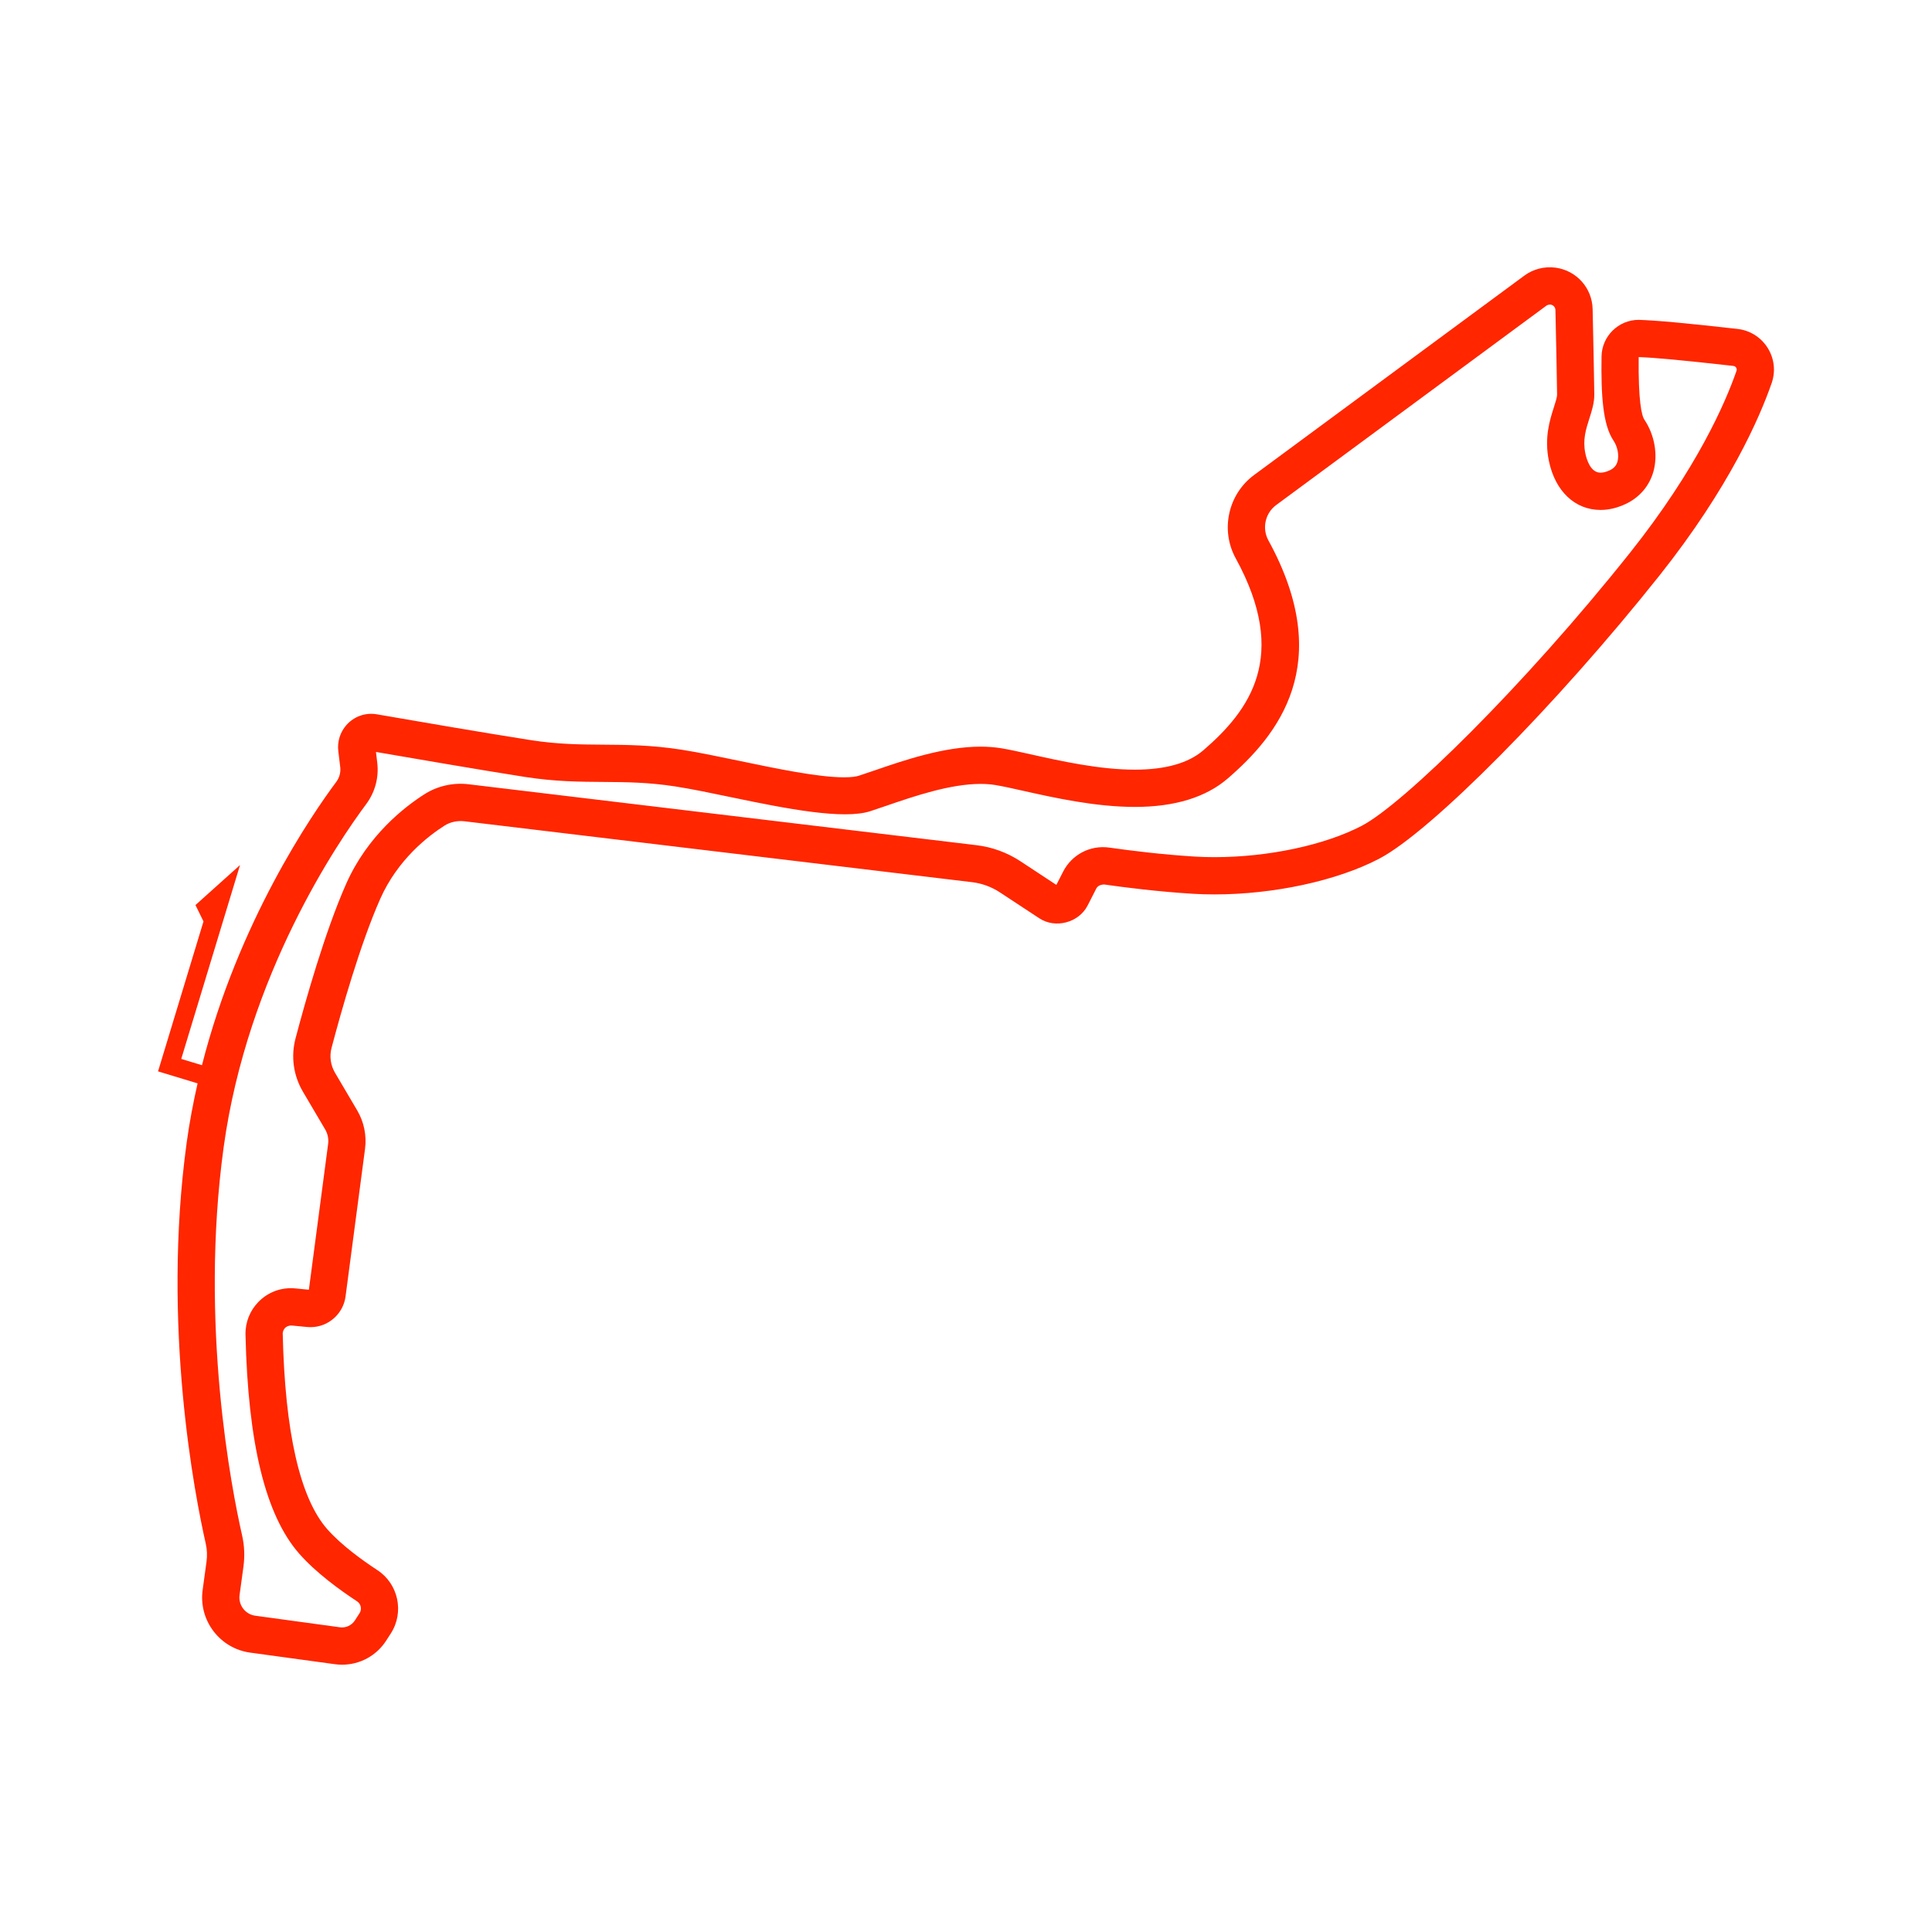
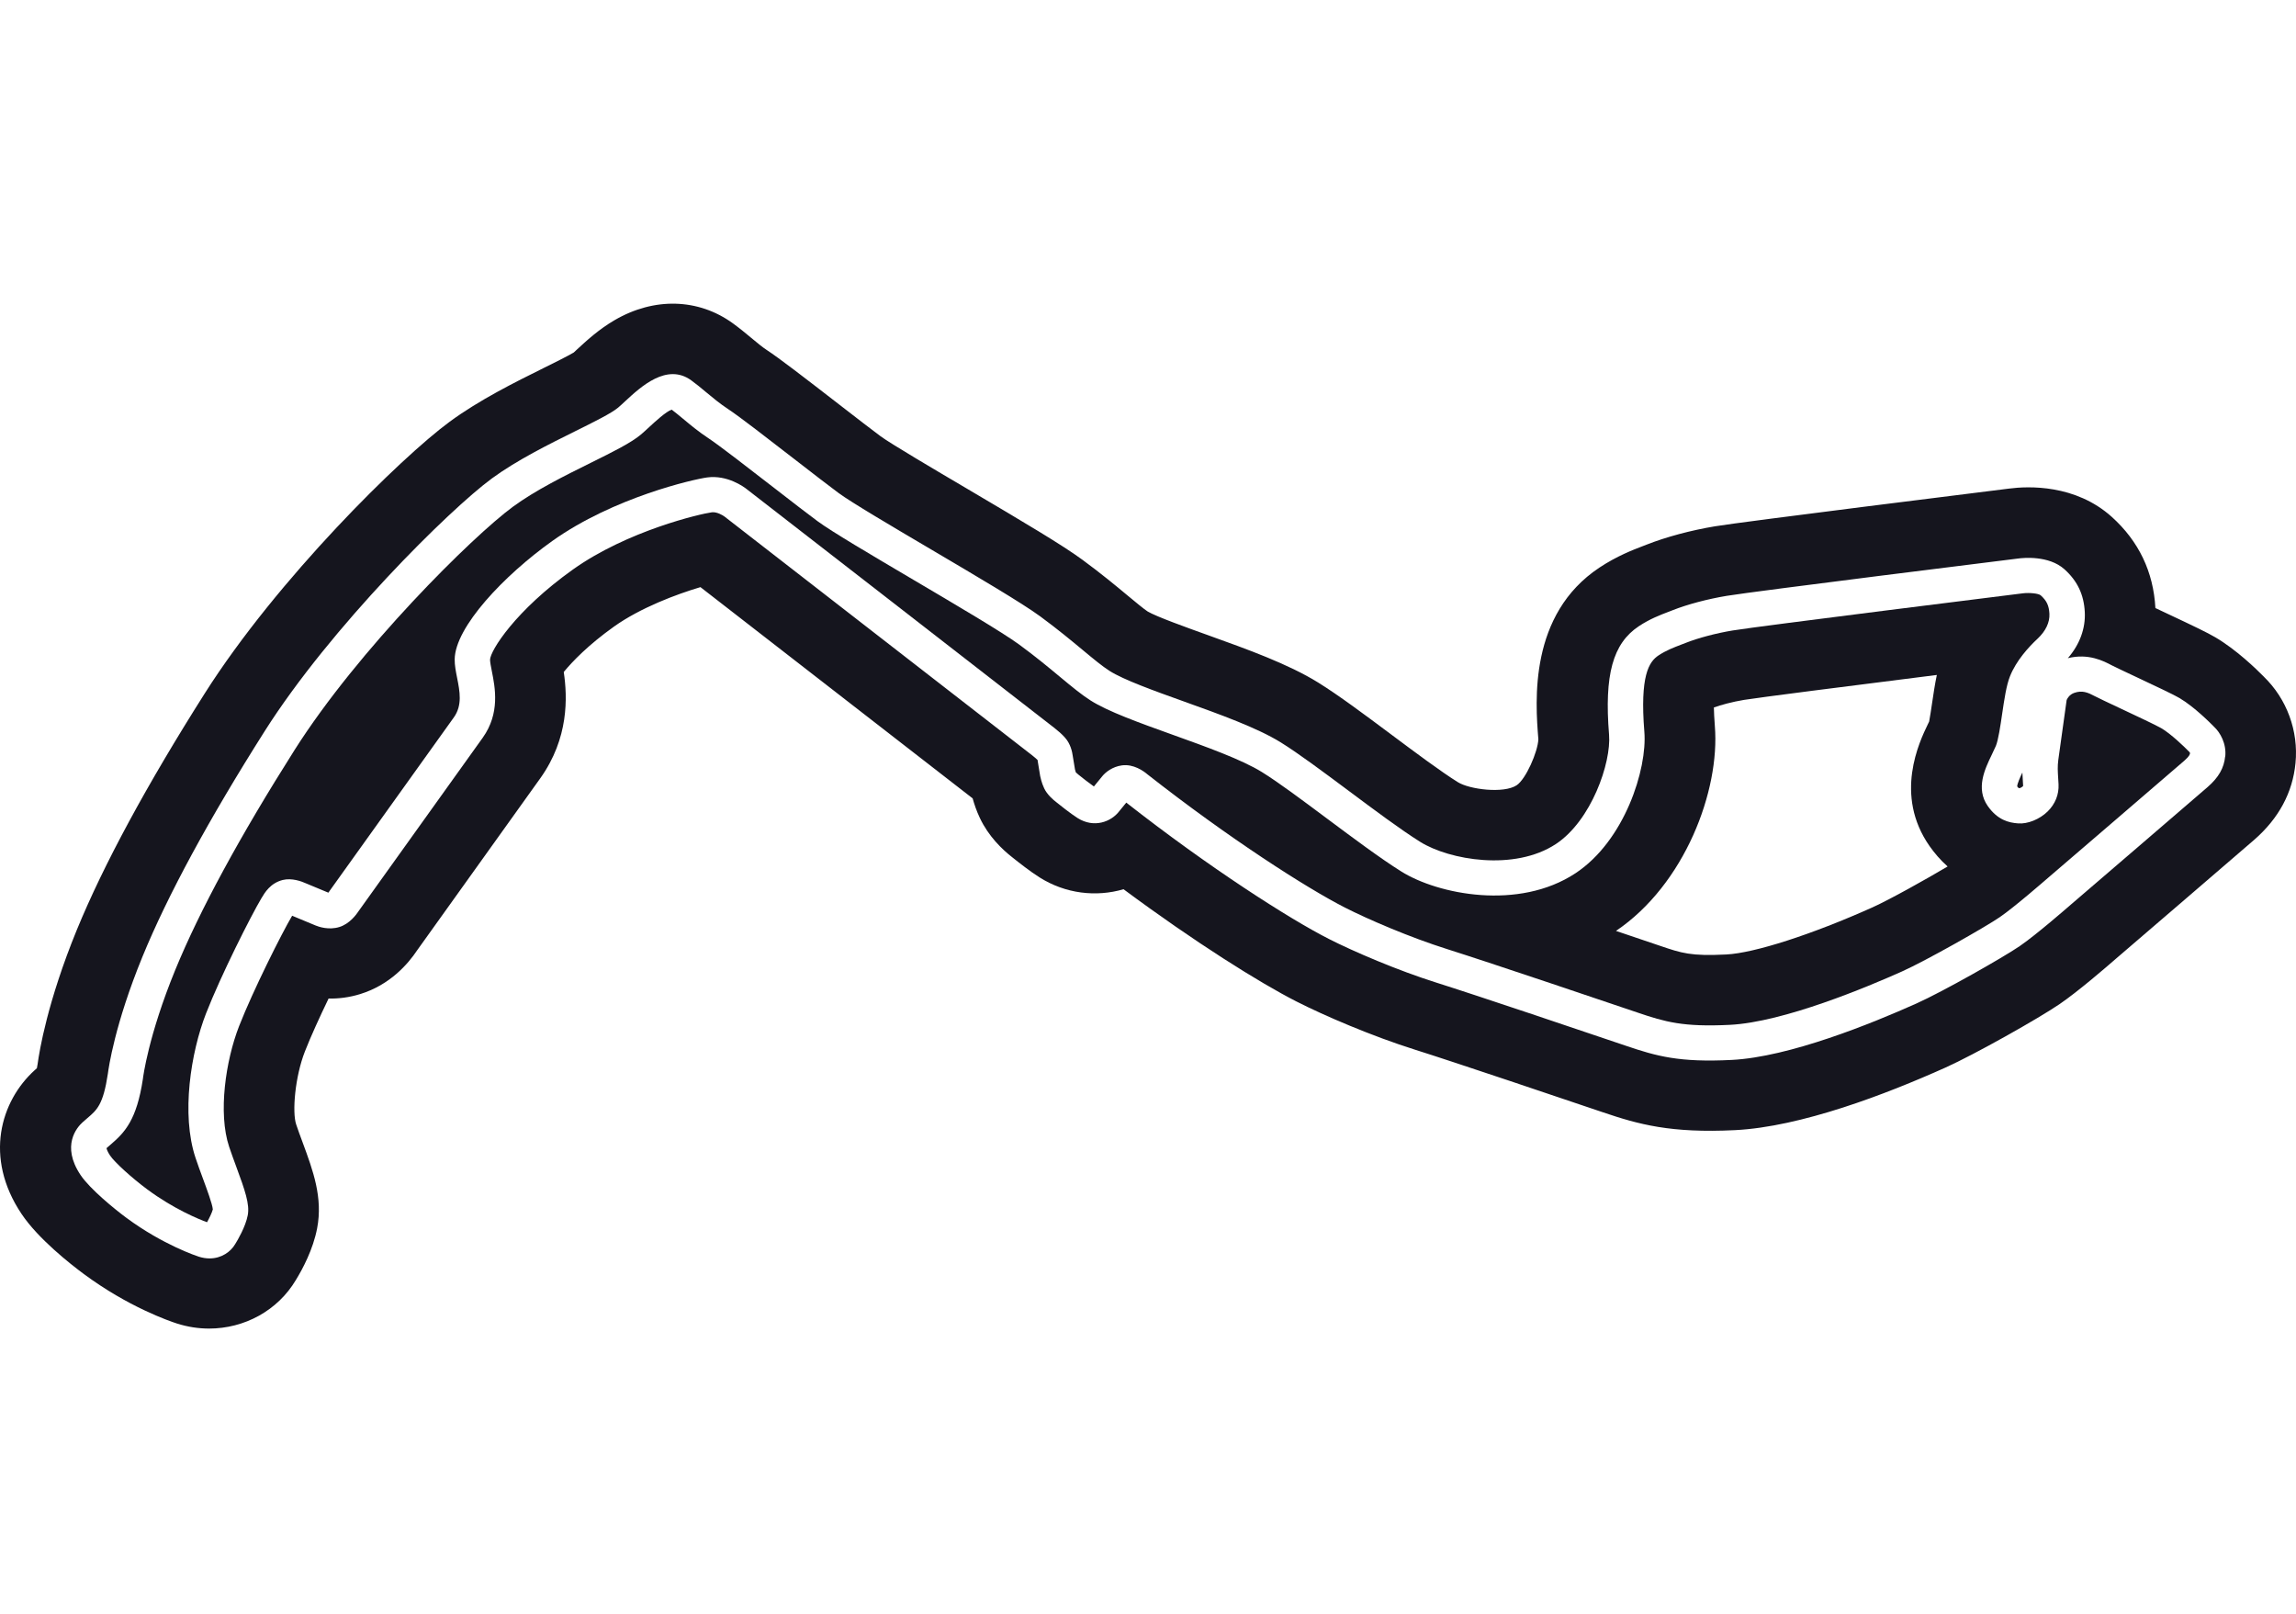
- <svg xmlns="http://www.w3.org/2000/svg" fill="#ff2600" width="800px" height="800px" version="1.1" viewBox="144 144 512 512">
-   <g id="SVGRepo_bgCarrier" stroke-width="0" />
-   <g id="SVGRepo_tracerCarrier" stroke-linecap="round" stroke-linejoin="round" />
-   <g id="SVGRepo_iconCarrier">
-     <path d="m612.44 236.18c-1.777-2.816-4.695-4.644-8.012-5.016-14.145-1.582-21.145-2.231-26.176-2.402-5.344 0-9.754 4.352-9.828 9.707-0.145 10.328 0.336 18.07 3.164 22.285 1.086 1.617 1.527 3.902 1.066 5.551-0.293 1.066-0.941 1.801-2.035 2.316-0.91 0.43-1.738 0.645-2.465 0.645-2.676 0-3.703-3.578-4.019-5.113-0.742-3.598 0.137-6.332 1.059-9.23 0.652-2.035 1.328-4.144 1.312-6.426-0.016-2.848-0.281-15.23-0.441-22.562-0.121-5.613-4.254-10.242-9.824-11.004-2.945-0.398-5.941 0.383-8.285 2.117l-71.617 52.84c-6.883 5.078-8.977 14.559-4.871 22.055 14.27 26.02 3.68 40.32-8.559 50.883-3.949 3.41-10.059 5.141-18.152 5.141-9.441 0-19.824-2.324-27.41-4.019-3.156-0.707-5.894-1.312-8.02-1.66-1.719-0.277-3.562-0.418-5.477-0.418-9.738 0-20.281 3.621-27.98 6.266-1.535 0.527-2.969 1.02-4.269 1.438-0.594 0.191-1.762 0.422-3.934 0.422-6.856 0-17.898-2.309-27.645-4.34-5.602-1.168-10.895-2.273-15.441-2.984-7.938-1.238-14.426-1.281-20.699-1.324-6.188-0.047-12.031-0.086-19.242-1.211-11.609-1.809-32.352-5.379-40.73-6.832-3.102-0.547-6.094 0.578-8.102 2.836-1.672 1.883-2.457 4.398-2.156 6.906l0.512 4.246c0.168 1.391-0.211 2.785-1.059 3.926-6.508 8.723-25.91 37.035-35.582 75.07l-5.492-1.664 12.297-40.551 3.285-10.828-11.812 10.605 2.125 4.336-12.043 39.738 10.48 3.18c-1.156 5.094-2.156 10.32-2.894 15.711-6.644 48.609 2.188 93.617 5.055 106.25 0.355 1.566 0.422 3.188 0.199 4.82l-1.023 7.484c-1.098 8.051 4.555 15.496 12.605 16.594l22.453 3.07c0.629 0.086 1.258 0.129 1.887 0.129 4.75 0 9.121-2.383 11.695-6.375l1.242-1.93c3.598-5.594 2-13.105-3.562-16.75-4.039-2.648-9.625-6.684-13.312-10.883-7.219-8.234-11.18-25.637-11.781-51.723-0.016-0.801 0.383-1.336 0.625-1.582 0.234-0.242 0.746-0.648 1.715-0.648 0.012 0 0.023 0 0.035 0.004l4.102 0.395 0.898 0.039c4.676 0 8.664-3.496 9.273-8.133l5.164-39.117c0.465-3.512-0.27-7.125-2.066-10.172l-5.883-9.98c-1.188-2.019-1.516-4.371-0.922-6.621 2.531-9.586 7.57-27.461 12.891-39.465 4.625-10.43 12.668-16.648 17.055-19.43 1.508-0.961 3.394-1.352 5.254-1.145l134.55 16.141c2.609 0.312 5.148 1.238 7.344 2.684l10.484 6.898c4.258 2.797 10.461 1.141 12.777-3.383l2.301-4.512c0.344-0.676 1.07-1.039 2.082-1.078 5.691 0.816 14.395 1.906 23.531 2.465 1.832 0.113 3.734 0.168 5.688 0.168 15.758 0 32.477-3.617 43.633-9.441 13.777-7.188 47.094-40.836 74.273-75.012 18.609-23.402 26.645-42.027 29.777-51.051 1.094-3.133 0.699-6.539-1.07-9.348zm-8.254 6.113c-2.926 8.426-10.48 25.887-28.176 48.141-28.281 35.555-60.176 66.695-71.113 72.402-9.832 5.133-24.801 8.32-39.066 8.32-1.746 0-3.441-0.047-5.082-0.148-8.805-0.539-17.223-1.594-22.734-2.383-5.109-0.734-9.98 1.863-12.273 6.363l-1.797 3.516-9.547-6.281c-3.469-2.281-7.481-3.75-11.602-4.238l-134.55-16.141c-4.141-0.508-8.293 0.438-11.719 2.609-5.324 3.379-15.109 10.957-20.789 23.766-5.602 12.633-10.809 31.078-13.414 40.949-1.273 4.82-0.574 9.848 1.961 14.156l5.883 9.98c0.684 1.156 0.961 2.531 0.785 3.867l-5.098 38.621-3.602-0.352c-3.703-0.348-7.203 0.961-9.762 3.574-2.289 2.344-3.508 5.438-3.43 8.711 0.66 28.871 5.316 47.844 14.227 58.008 4.418 5.035 10.773 9.648 15.328 12.633 1.043 0.684 1.344 2.094 0.672 3.141l-1.242 1.926c-0.852 1.316-2.394 2.027-3.945 1.816l-22.453-3.07c-2.652-0.363-4.519-2.82-4.16-5.477l1.023-7.484c0.383-2.809 0.266-5.613-0.355-8.34-2.773-12.227-11.316-55.77-4.902-102.73 6.269-45.887 30.496-81.27 37.773-91.023 2.371-3.18 3.418-7.086 2.949-11.008l-0.34-2.84c9.129 1.578 28.414 4.891 39.492 6.621 7.938 1.238 14.426 1.281 20.699 1.324 6.188 0.047 12.031 0.086 19.242 1.211 4.297 0.668 9.473 1.746 14.949 2.891 14.539 3.039 29.512 5.949 36.625 3.648 1.355-0.438 2.848-0.949 4.445-1.5 7.039-2.418 16.68-5.727 24.77-5.727 1.387 0 2.703 0.098 3.902 0.293 1.973 0.32 4.512 0.891 7.438 1.547 8.035 1.797 19.035 4.258 29.566 4.258s18.809-2.535 24.605-7.539c13.223-11.41 28.719-30.363 10.766-63.105-1.742-3.18-0.852-7.207 2.074-9.363l71.621-52.844c0.254-0.188 0.594-0.266 1.082-0.273 0.734 0.102 1.277 0.703 1.293 1.438 0.16 7.277 0.422 19.574 0.438 22.402 0.004 0.707-0.426 2.055-0.844 3.359-1.094 3.418-2.59 8.102-1.328 14.23 1.656 8.016 6.902 12.992 13.691 12.992 2.195 0 4.438-0.531 6.676-1.59 3.68-1.734 6.285-4.793 7.344-8.617 1.227-4.426 0.309-9.668-2.383-13.684-0.77-1.148-1.652-4.969-1.531-16.617 4.348 0.152 11.379 0.809 25.078 2.34 0.41 0.047 0.641 0.281 0.758 0.473 0.102 0.191 0.215 0.484 0.086 0.852z" />
-   </g>
+ <svg xmlns="http://www.w3.org/2000/svg" width="121" height="85" viewBox="0 0 121 85" fill="none">
+   <path d="M115.354 39.593C115.122 39.353 114.411 38.667 113.902 38.368C113.649 38.219 112.5 37.678 111.74 37.322C111.035 36.991 110.593 36.782 110.408 36.685C110.021 36.481 109.735 36.359 109.312 36.507C109.059 36.597 108.949 36.796 108.913 36.883C108.848 37.342 108.548 39.478 108.473 40.041C108.428 40.387 108.444 40.633 108.467 41.004C108.473 41.104 108.479 41.209 108.486 41.325C108.513 41.86 108.308 42.368 107.909 42.757C107.485 43.17 106.858 43.423 106.355 43.383C105.856 43.346 105.276 43.207 104.755 42.467C104.109 41.544 104.604 40.515 104.968 39.763C105.046 39.601 105.12 39.448 105.181 39.306C105.31 39.003 105.424 38.232 105.514 37.614C105.629 36.838 105.736 36.105 105.929 35.627C106.258 34.806 106.902 34.098 107.384 33.649C107.808 33.253 108.029 32.788 108.005 32.34C107.982 31.906 107.862 31.651 107.544 31.365C107.435 31.269 106.959 31.217 106.603 31.261C106.459 31.28 92.725 32.986 91.309 33.219C90.44 33.363 89.495 33.613 88.845 33.87C88.766 33.901 88.685 33.931 88.601 33.964C88.21 34.114 87.804 34.268 87.403 34.534C86.899 34.868 86.419 35.605 86.658 38.554C86.819 40.518 85.617 44.306 83.023 46.013C80.028 47.985 75.781 47.124 73.856 45.922C72.751 45.231 71.327 44.166 69.948 43.139C68.63 42.155 67.385 41.226 66.507 40.681C65.438 40.018 63.566 39.347 61.757 38.698C60.024 38.075 58.386 37.488 57.47 36.904C56.985 36.595 56.494 36.187 55.874 35.673C55.274 35.174 54.593 34.608 53.718 33.965C52.846 33.324 50.339 31.847 48.127 30.543C45.923 29.243 43.84 28.017 43.08 27.457C42.603 27.107 41.739 26.436 40.824 25.728C39.504 24.705 37.861 23.434 37.337 23.091C36.826 22.755 36.388 22.391 36.002 22.069C35.788 21.892 35.584 21.722 35.399 21.584C35.107 21.675 34.498 22.239 34.227 22.49C34.073 22.632 33.927 22.768 33.787 22.887C33.268 23.327 32.328 23.794 31.136 24.384C29.763 25.064 28.209 25.835 27.034 26.697C24.887 28.273 18.88 34.224 15.527 39.511C12.643 44.063 10.526 47.961 9.239 51.097C7.81 54.578 7.538 56.787 7.535 56.811C7.534 56.826 7.53 56.842 7.529 56.857C7.206 58.988 6.593 59.657 5.825 60.31C5.755 60.369 5.685 60.429 5.614 60.494C5.623 60.545 5.661 60.672 5.8 60.882C6.04 61.239 6.938 62.056 7.762 62.667C9.173 63.711 10.49 64.243 10.911 64.397C11.034 64.176 11.172 63.895 11.216 63.719C11.194 63.447 10.897 62.644 10.698 62.106C10.563 61.743 10.425 61.366 10.303 61.001C9.54 58.711 10.056 55.454 10.858 53.397C11.638 51.399 13.219 48.261 13.779 47.323C13.954 47.027 14.251 46.529 14.898 46.365C15.38 46.246 15.893 46.438 16.112 46.537L17.305 47.033C17.318 47.016 17.33 46.999 17.341 46.983C17.352 46.965 17.361 46.953 17.374 46.935C17.434 46.852 23.404 38.516 23.919 37.796C24.376 37.155 24.23 36.422 24.09 35.715C24.023 35.376 23.959 35.056 23.962 34.741C23.98 33.038 26.563 30.314 29.106 28.503C32.336 26.203 36.571 25.248 37.27 25.155C38.338 25.013 39.21 25.66 39.344 25.765C40.039 26.305 55.221 38.077 55.571 38.357C55.773 38.519 55.953 38.669 56.129 38.868C56.421 39.194 56.508 39.624 56.533 39.819L56.653 40.546C56.66 40.583 56.678 40.645 56.698 40.696C56.732 40.732 56.791 40.783 56.834 40.815C56.842 40.821 56.853 40.831 56.862 40.837C57.005 40.953 57.379 41.249 57.649 41.438L58.059 40.936C58.255 40.681 58.628 40.396 59.122 40.327C59.743 40.24 60.28 40.636 60.462 40.792C64.76 44.166 68.876 46.8 70.884 47.821C72.104 48.442 74.311 49.392 76.274 50.01C78.523 50.719 85.085 52.937 86.284 53.345C87.751 53.844 88.701 54.119 91.166 53.997C94.006 53.856 98.453 51.983 100.232 51.186C101.496 50.619 104.611 48.855 105.386 48.325C106.163 47.795 107.828 46.341 107.845 46.327C107.92 46.263 114.684 40.458 115.116 40.078C115.401 39.829 115.41 39.735 115.416 39.679C115.416 39.672 115.407 39.65 115.394 39.633C115.376 39.619 115.39 39.627 115.359 39.596L115.354 39.593ZM98.693 47.802C95.487 49.239 92.457 50.216 90.973 50.29C89.106 50.384 88.631 50.222 87.485 49.833C87.118 49.709 86.254 49.415 85.163 49.048C88.778 46.609 90.651 41.662 90.373 38.253C90.341 37.848 90.327 37.527 90.322 37.275C90.683 37.145 91.282 36.98 91.917 36.875C92.632 36.758 97.447 36.143 102.072 35.562C101.968 36.05 101.895 36.554 101.818 37.071C101.774 37.365 101.713 37.783 101.667 38.017C101.645 38.062 101.622 38.109 101.6 38.156C101.155 39.078 99.8 41.887 101.692 44.584C101.936 44.93 102.247 45.304 102.64 45.653C101.563 46.294 99.572 47.407 98.692 47.802H98.693Z" fill="#15151E" />
+   <path d="M119.307 35.654C118.904 35.245 117.853 34.228 116.753 33.581C116.319 33.326 115.621 32.992 114.129 32.291C113.961 32.212 113.769 32.122 113.59 32.037C113.487 30.132 112.716 28.519 111.291 27.233C109.37 25.51 106.895 25.611 105.885 25.742C104.379 25.929 91.884 27.483 90.387 27.729C89.116 27.939 87.799 28.293 86.777 28.696C86.718 28.72 86.657 28.743 86.593 28.767C86.077 28.964 85.213 29.294 84.294 29.903C80.569 32.371 80.909 36.946 81.072 38.952C81.044 39.614 80.412 41.056 79.928 41.374C79.246 41.824 77.445 41.594 76.831 41.212C75.923 40.644 74.591 39.65 73.304 38.689C71.886 37.63 70.546 36.631 69.463 35.959C67.89 34.984 65.736 34.211 63.653 33.463C62.57 33.075 60.935 32.488 60.482 32.218C60.296 32.099 59.851 31.73 59.458 31.404C58.83 30.881 58.05 30.232 57.04 29.491C56.012 28.735 54.063 27.576 50.976 25.756C49.271 24.752 46.935 23.375 46.405 22.984C45.984 22.673 45.106 21.994 44.257 21.337C42.305 19.826 41.072 18.877 40.413 18.444C40.168 18.284 39.886 18.049 39.588 17.8C39.3 17.561 38.972 17.289 38.618 17.032C36.796 15.716 34.467 15.655 32.387 16.87C31.544 17.361 30.889 17.97 30.408 18.413C30.352 18.466 30.288 18.525 30.236 18.573C29.933 18.755 29.188 19.124 28.633 19.399C27.135 20.142 25.27 21.067 23.703 22.216C21.129 24.106 14.612 30.507 10.787 36.54C7.728 41.365 5.462 45.554 4.05 48.99C2.498 52.776 2.072 55.395 1.985 56.046C1.971 56.137 1.957 56.216 1.944 56.282C1.904 56.318 1.865 56.353 1.825 56.389C0.04 58.008 -0.864 60.976 1.134 63.957C2.017 65.276 3.722 66.61 4.412 67.121C6.759 68.86 8.914 69.601 9.332 69.736C9.891 69.913 10.459 70 11.018 70C12.877 70 14.634 69.056 15.594 67.438C15.941 66.874 16.499 65.837 16.713 64.717C17.023 63.099 16.499 61.681 15.944 60.179C15.819 59.842 15.701 59.525 15.608 59.243C15.39 58.592 15.547 56.733 16.068 55.401C16.379 54.606 16.855 53.567 17.316 52.612C17.829 52.622 18.397 52.558 18.989 52.374C20.551 51.891 21.504 50.791 21.985 50.068C22.659 49.128 27.979 41.699 28.476 41.002C29.979 38.893 29.909 36.742 29.71 35.406C30.163 34.854 31.013 33.972 32.356 33.015C33.752 32.02 35.654 31.309 36.914 30.935C42.121 34.974 48.935 40.259 51.259 42.065C51.34 42.359 51.461 42.723 51.638 43.096C52.092 44.06 52.812 44.755 53.368 45.186C53.664 45.424 54.282 45.911 54.784 46.228C56.155 47.093 57.769 47.274 59.211 46.852C62.979 49.649 66.384 51.779 68.324 52.767C69.791 53.513 72.294 54.589 74.574 55.307C76.582 55.939 82.613 57.972 84.464 58.601C86.341 59.239 88.048 59.714 91.436 59.545C94.91 59.372 99.383 57.659 102.523 56.25C104.068 55.557 107.433 53.661 108.546 52.901C109.519 52.237 111.042 50.922 111.512 50.511C112.281 49.85 118.362 44.632 118.798 44.248C120.093 43.119 120.825 41.756 120.974 40.203C121.138 38.51 120.516 36.825 119.302 35.651L119.307 35.654ZM117.267 39.852C117.208 40.463 116.924 40.96 116.344 41.467C115.906 41.852 109.345 47.482 109.065 47.722C109 47.779 107.306 49.258 106.438 49.85C105.576 50.44 102.386 52.251 100.995 52.873C98.664 53.918 94.299 55.695 91.256 55.846C88.511 55.984 87.317 55.655 85.678 55.097C83.738 54.437 77.769 52.425 75.708 51.776C73.644 51.126 71.319 50.126 70.032 49.471C67.954 48.416 63.734 45.719 59.355 42.288L58.998 42.725C58.557 43.314 57.646 43.641 56.792 43.103C56.413 42.864 55.812 42.382 55.694 42.286C55.505 42.144 55.182 41.866 55.027 41.532C54.893 41.249 54.831 40.951 54.819 40.895C54.817 40.886 54.815 40.875 54.814 40.866L54.688 40.098C54.683 40.073 54.683 40.077 54.682 40.052C54.682 40.05 54.682 40.046 54.679 40.041C54.618 39.981 54.542 39.914 54.397 39.798C54.125 39.581 43.679 31.478 38.192 27.224C38.188 27.221 38.184 27.218 38.18 27.215C38.096 27.151 37.776 26.958 37.514 26.992C36.925 27.069 33.069 27.958 30.191 30.008C27.154 32.172 25.839 34.282 25.826 34.758C25.826 34.882 25.873 35.123 25.919 35.356C26.095 36.24 26.359 37.577 25.441 38.868C24.939 39.573 19.256 47.506 18.91 47.989C18.785 48.182 18.426 48.675 17.887 48.842C17.326 49.017 16.789 48.827 16.639 48.765L15.397 48.249C15.397 48.249 15.389 48.261 15.386 48.267C14.867 49.139 13.334 52.186 12.599 54.068C11.892 55.882 11.485 58.645 12.075 60.419C12.187 60.755 12.321 61.117 12.45 61.468C12.911 62.716 13.168 63.452 13.056 64.031C12.939 64.643 12.514 65.358 12.399 65.542C12.162 65.953 11.673 66.304 11.045 66.304C10.866 66.304 10.676 66.276 10.479 66.213C10.401 66.188 8.597 65.599 6.649 64.156C6.034 63.7 4.739 62.645 4.248 61.913C3.208 60.363 4.061 59.396 4.346 59.138C4.436 59.056 4.524 58.98 4.611 58.906C5.11 58.481 5.44 58.201 5.684 56.577C5.72 56.291 6.043 53.977 7.51 50.4C8.839 47.164 11.004 43.17 13.948 38.525C17.422 33.046 23.683 26.853 25.924 25.207C27.23 24.25 28.933 23.404 30.302 22.726C31.294 22.235 32.23 21.771 32.575 21.477C32.684 21.385 32.816 21.263 32.954 21.134C33.772 20.377 35.143 19.11 36.428 20.039C36.681 20.221 36.932 20.43 37.196 20.651C37.561 20.955 37.939 21.269 38.362 21.547C38.948 21.93 40.483 23.12 41.968 24.27C42.874 24.971 43.73 25.634 44.189 25.972C44.873 26.476 47.01 27.735 49.077 28.953C51.436 30.344 53.877 31.781 54.825 32.479C55.745 33.156 56.478 33.765 57.069 34.256C57.64 34.729 58.089 35.104 58.474 35.348C59.216 35.82 60.829 36.399 62.389 36.958C64.29 37.64 66.255 38.346 67.492 39.112C68.439 39.7 69.715 40.653 71.067 41.66C72.415 42.666 73.808 43.706 74.847 44.357C76.383 45.315 79.812 45.908 81.992 44.472C83.862 43.241 84.919 40.188 84.798 38.709C84.541 35.559 84.995 33.904 86.366 32.995C86.941 32.613 87.49 32.403 87.933 32.235C88.011 32.206 88.085 32.178 88.157 32.148C88.932 31.842 89.997 31.56 91.004 31.393C92.456 31.153 105.8 29.495 106.367 29.426C106.619 29.392 107.969 29.253 108.796 29.993C109.48 30.609 109.821 31.325 109.869 32.246C109.914 33.112 109.6 33.962 108.977 34.678C110.062 34.407 110.876 34.835 111.285 35.052C111.442 35.135 112 35.396 112.541 35.651C113.705 36.198 114.552 36.598 114.857 36.778C115.637 37.236 116.513 38.12 116.684 38.295C117.005 38.596 117.339 39.173 117.272 39.86L117.267 39.852Z" fill="#15151E" />
+   <path d="M106.306 41.435C106.351 41.493 106.378 41.517 106.384 41.521C106.389 41.521 106.404 41.524 106.437 41.527C106.502 41.507 106.591 41.45 106.62 41.411C106.614 41.306 106.608 41.211 106.603 41.12C106.594 40.977 106.586 40.841 106.58 40.704C106.457 40.962 106.311 41.288 106.306 41.435Z" fill="#15151E" />
</svg>
